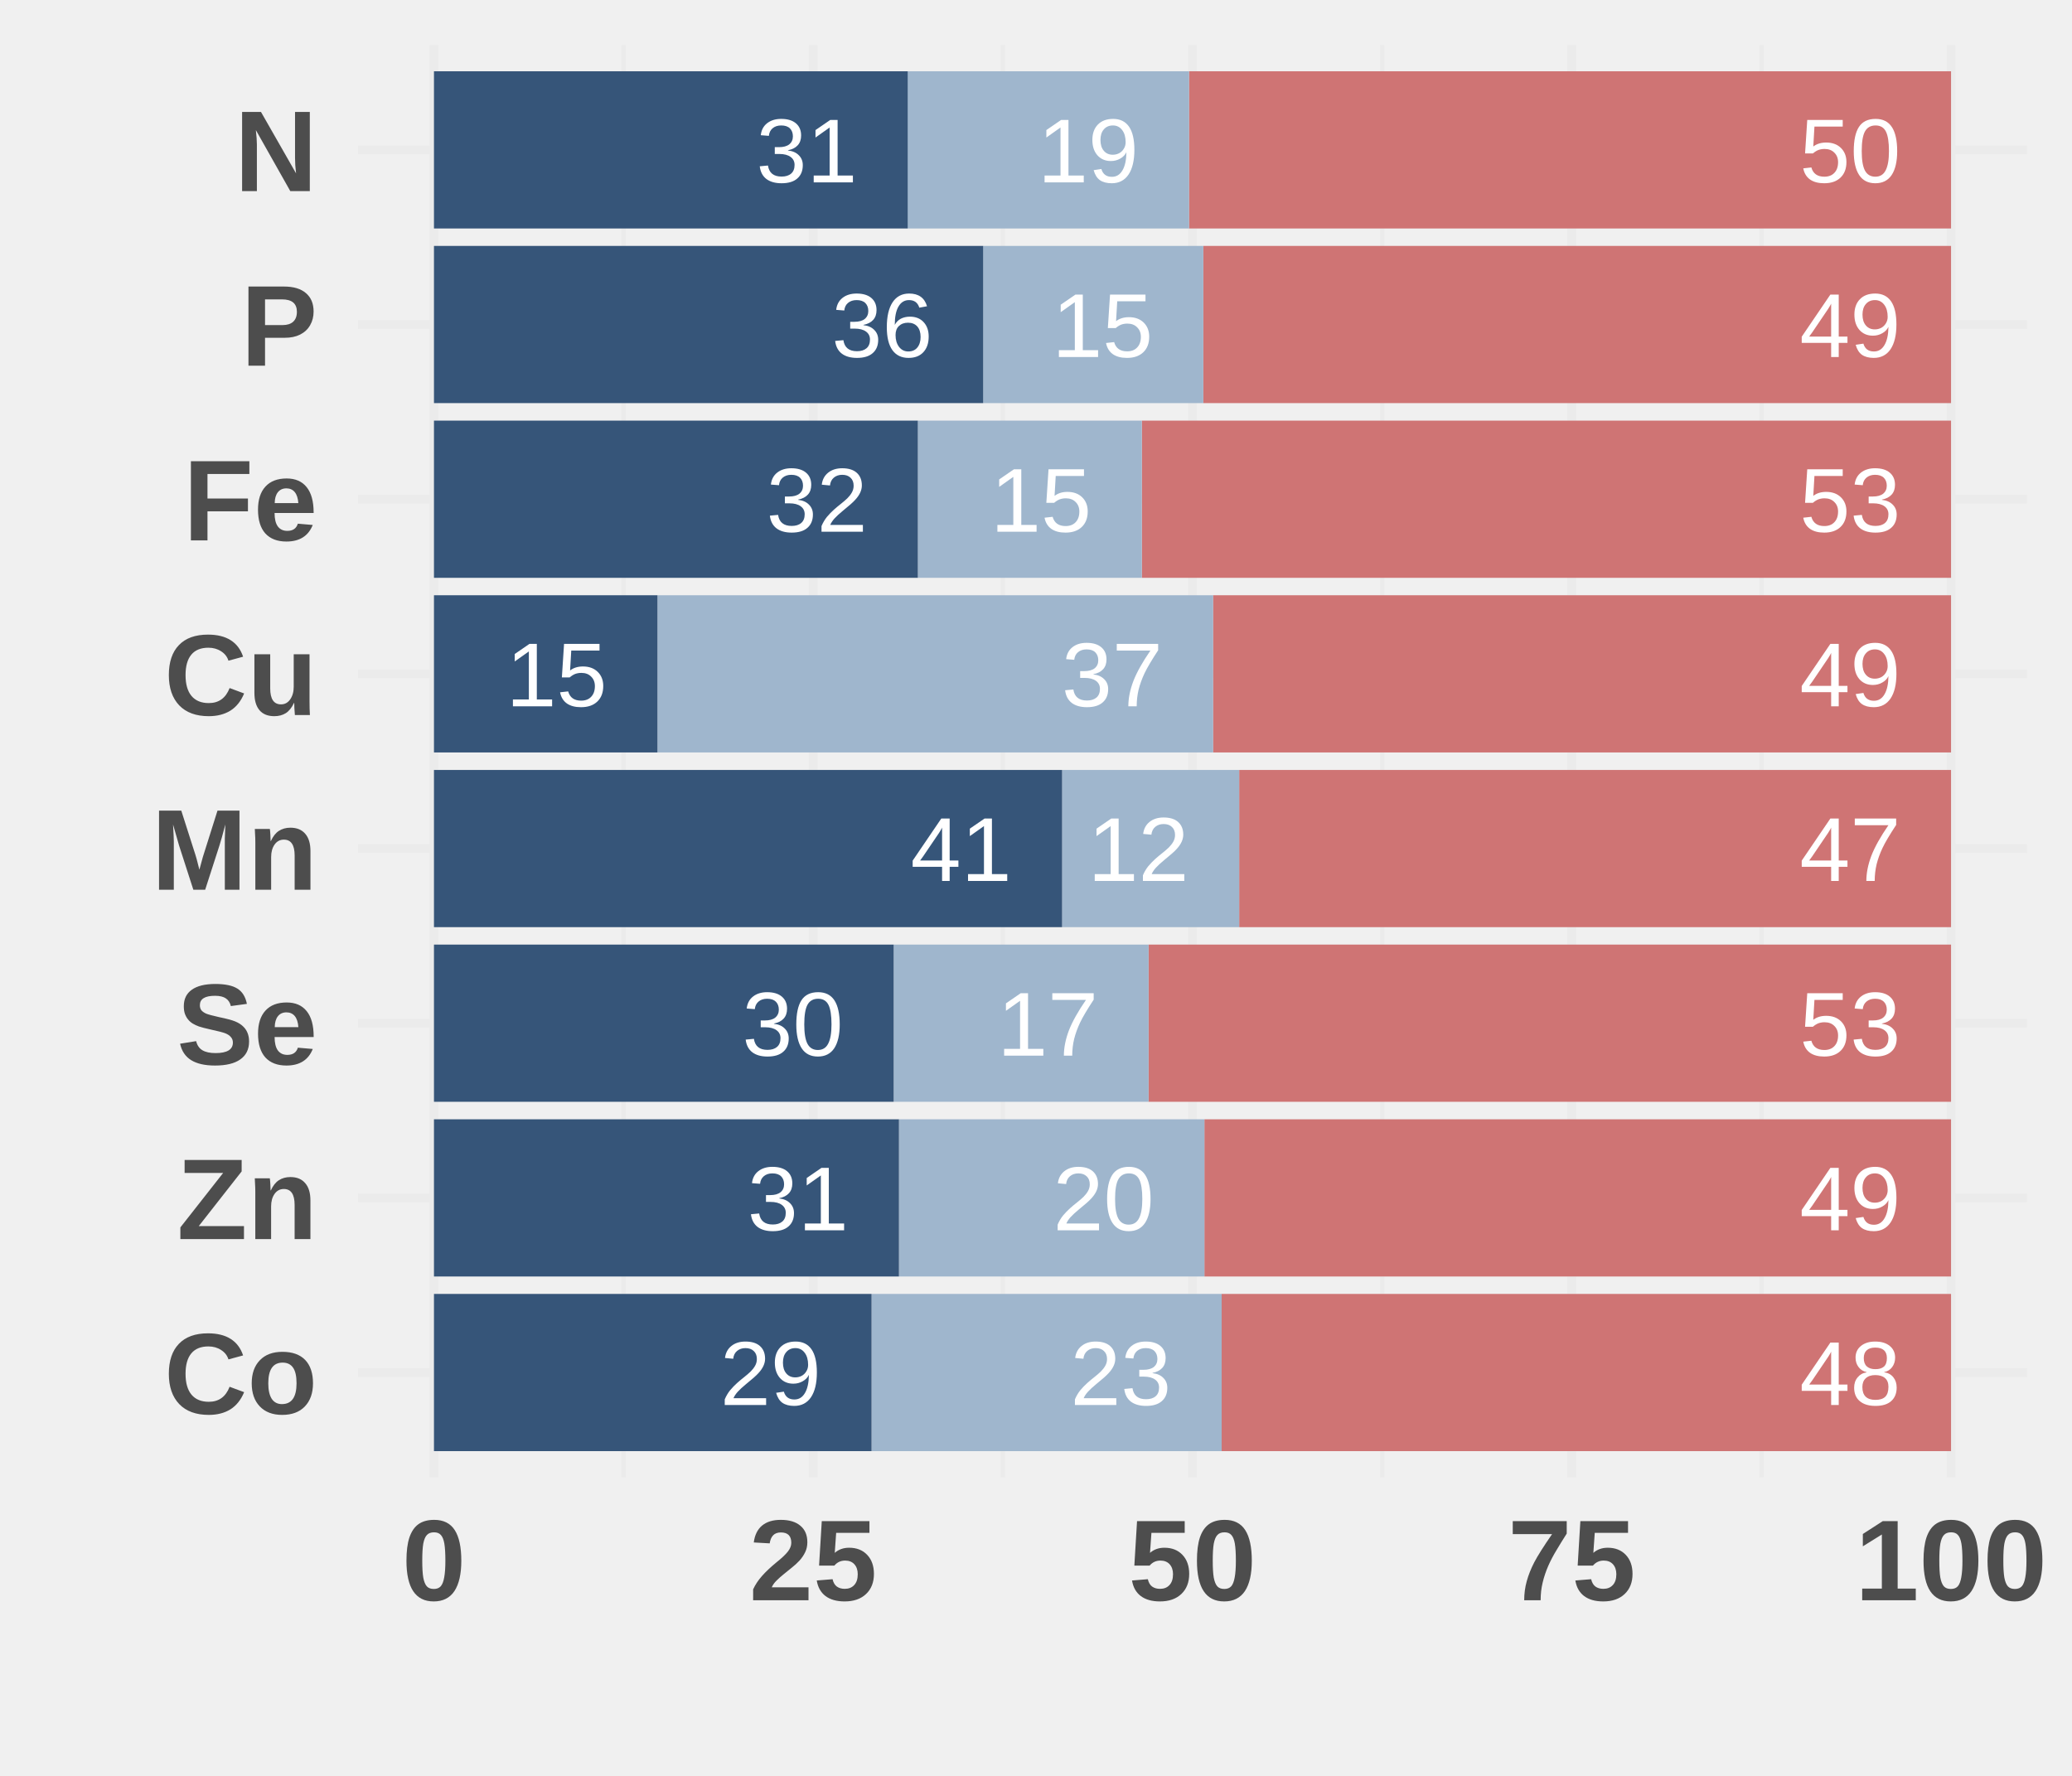
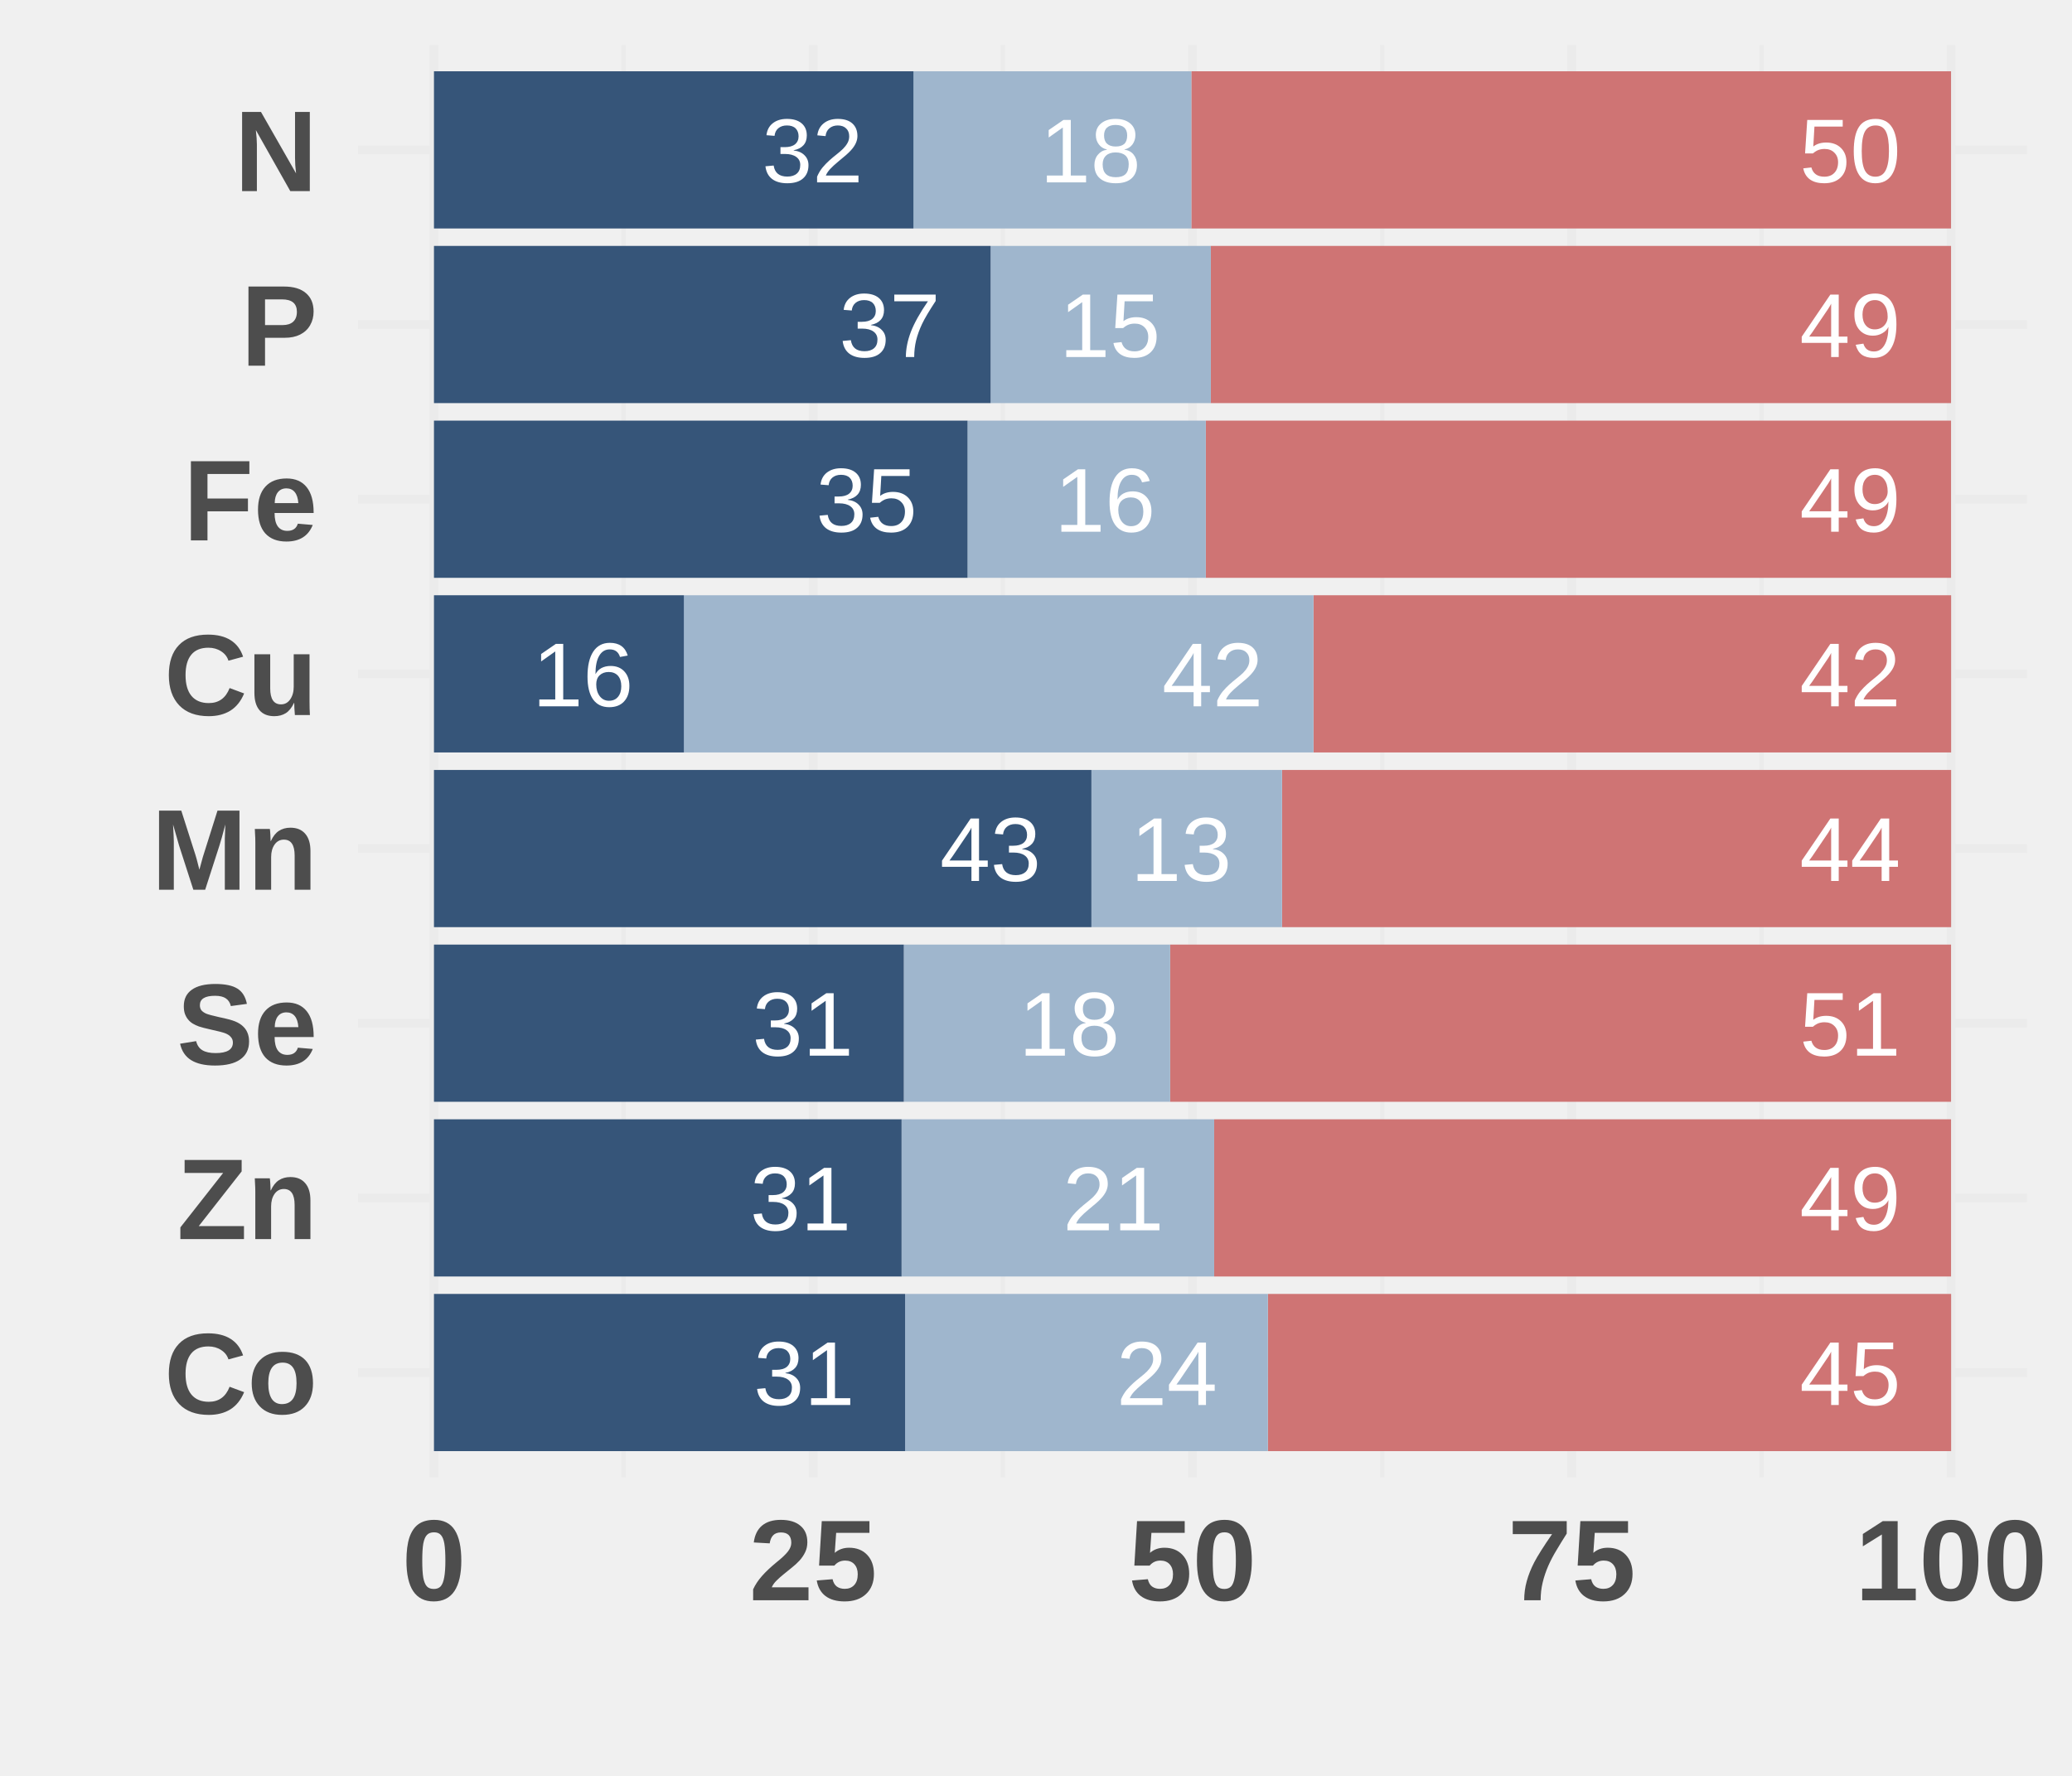
<svg xmlns="http://www.w3.org/2000/svg" class="svglite" width="252.00pt" height="216.00pt" viewBox="0 0 252.00 216.00">
  <defs>
    <style type="text/css">
    .svglite line, .svglite polyline, .svglite polygon, .svglite path, .svglite rect, .svglite circle {
      fill: none;
      stroke: #000000;
      stroke-linecap: round;
      stroke-linejoin: round;
      stroke-miterlimit: 10.00;
    }
    .svglite text {
      white-space: pre;
    }
  </style>
  </defs>
  <rect width="100%" height="100%" style="stroke: none; fill: none;" />
  <defs>
    <clipPath id="cpMC4wMHwyNTIuMDB8MC4wMHwyMTYuMDA=">
      <rect x="0.00" y="0.00" width="252.00" height="216.00" />
    </clipPath>
  </defs>
  <g clip-path="url(#cpMC4wMHwyNTIuMDB8MC4wMHwyMTYuMDA=)">
</g>
  <defs>
    <clipPath id="cpNDMuNTV8MjQ2LjUyfDUuNDh8MTc5LjY5">
      <rect x="43.55" y="5.48" width="202.97" height="174.21" />
    </clipPath>
  </defs>
  <g clip-path="url(#cpNDMuNTV8MjQ2LjUyfDUuNDh8MTc5LjY5)">
    <polyline points="75.84,179.69 75.84,5.48 " style="stroke-width: 0.53; stroke: #EBEBEB; stroke-linecap: butt;" />
    <polyline points="121.97,179.69 121.97,5.48 " style="stroke-width: 0.53; stroke: #EBEBEB; stroke-linecap: butt;" />
    <polyline points="168.10,179.69 168.10,5.48 " style="stroke-width: 0.53; stroke: #EBEBEB; stroke-linecap: butt;" />
    <polyline points="214.23,179.69 214.23,5.48 " style="stroke-width: 0.53; stroke: #EBEBEB; stroke-linecap: butt;" />
    <polyline points="43.55,166.94 246.52,166.94 " style="stroke-width: 1.07; stroke: #EBEBEB; stroke-linecap: butt;" />
    <polyline points="43.55,145.70 246.52,145.70 " style="stroke-width: 1.07; stroke: #EBEBEB; stroke-linecap: butt;" />
    <polyline points="43.55,124.45 246.52,124.45 " style="stroke-width: 1.07; stroke: #EBEBEB; stroke-linecap: butt;" />
    <polyline points="43.55,103.21 246.52,103.21 " style="stroke-width: 1.07; stroke: #EBEBEB; stroke-linecap: butt;" />
    <polyline points="43.55,81.96 246.52,81.96 " style="stroke-width: 1.07; stroke: #EBEBEB; stroke-linecap: butt;" />
    <polyline points="43.55,60.72 246.52,60.72 " style="stroke-width: 1.07; stroke: #EBEBEB; stroke-linecap: butt;" />
    <polyline points="43.55,39.47 246.52,39.47 " style="stroke-width: 1.07; stroke: #EBEBEB; stroke-linecap: butt;" />
    <polyline points="43.55,18.23 246.52,18.23 " style="stroke-width: 1.07; stroke: #EBEBEB; stroke-linecap: butt;" />
    <polyline points="52.78,179.69 52.78,5.48 " style="stroke-width: 1.07; stroke: #EBEBEB; stroke-linecap: butt;" />
    <polyline points="98.90,179.69 98.90,5.48 " style="stroke-width: 1.07; stroke: #EBEBEB; stroke-linecap: butt;" />
    <polyline points="145.03,179.69 145.03,5.48 " style="stroke-width: 1.07; stroke: #EBEBEB; stroke-linecap: butt;" />
    <polyline points="191.16,179.69 191.16,5.48 " style="stroke-width: 1.07; stroke: #EBEBEB; stroke-linecap: butt;" />
    <polyline points="237.29,179.69 237.29,5.48 " style="stroke-width: 1.07; stroke: #EBEBEB; stroke-linecap: butt;" />
-     <rect x="144.61" y="8.67" width="92.68" height="19.12" style="stroke-width: 1.07; stroke: none; stroke-linecap: square; stroke-linejoin: miter; fill: #CF7474;" />
-     <rect x="146.35" y="29.91" width="90.94" height="19.12" style="stroke-width: 1.07; stroke: none; stroke-linecap: square; stroke-linejoin: miter; fill: #CF7474;" />
-     <rect x="138.87" y="51.16" width="98.42" height="19.12" style="stroke-width: 1.07; stroke: none; stroke-linecap: square; stroke-linejoin: miter; fill: #CF7474;" />
-     <rect x="147.53" y="72.40" width="89.76" height="19.12" style="stroke-width: 1.07; stroke: none; stroke-linecap: square; stroke-linejoin: miter; fill: #CF7474;" />
-     <rect x="150.71" y="93.65" width="86.58" height="19.12" style="stroke-width: 1.07; stroke: none; stroke-linecap: square; stroke-linejoin: miter; fill: #CF7474;" />
-     <rect x="139.69" y="114.89" width="97.60" height="19.12" style="stroke-width: 1.07; stroke: none; stroke-linecap: square; stroke-linejoin: miter; fill: #CF7474;" />
-     <rect x="146.48" y="136.14" width="90.81" height="19.12" style="stroke-width: 1.07; stroke: none; stroke-linecap: square; stroke-linejoin: miter; fill: #CF7474;" />
-     <rect x="148.58" y="157.38" width="88.71" height="19.12" style="stroke-width: 1.07; stroke: none; stroke-linecap: square; stroke-linejoin: miter; fill: #CF7474;" />
-     <rect x="110.39" y="8.67" width="34.22" height="19.12" style="stroke-width: 1.07; stroke: none; stroke-linecap: square; stroke-linejoin: miter; fill: #9FB6CD;" />
-     <rect x="119.56" y="29.91" width="26.79" height="19.12" style="stroke-width: 1.07; stroke: none; stroke-linecap: square; stroke-linejoin: miter; fill: #9FB6CD;" />
-     <rect x="111.63" y="51.16" width="27.24" height="19.12" style="stroke-width: 1.07; stroke: none; stroke-linecap: square; stroke-linejoin: miter; fill: #9FB6CD;" />
-     <rect x="79.96" y="72.40" width="67.58" height="19.12" style="stroke-width: 1.07; stroke: none; stroke-linecap: square; stroke-linejoin: miter; fill: #9FB6CD;" />
-     <rect x="129.16" y="93.65" width="21.55" height="19.12" style="stroke-width: 1.07; stroke: none; stroke-linecap: square; stroke-linejoin: miter; fill: #9FB6CD;" />
-     <rect x="108.69" y="114.89" width="31.00" height="19.12" style="stroke-width: 1.07; stroke: none; stroke-linecap: square; stroke-linejoin: miter; fill: #9FB6CD;" />
-     <rect x="109.32" y="136.14" width="37.16" height="19.12" style="stroke-width: 1.07; stroke: none; stroke-linecap: square; stroke-linejoin: miter; fill: #9FB6CD;" />
-     <rect x="106.00" y="157.38" width="42.58" height="19.12" style="stroke-width: 1.07; stroke: none; stroke-linecap: square; stroke-linejoin: miter; fill: #9FB6CD;" />
-     <rect x="52.78" y="8.67" width="57.62" height="19.12" style="stroke-width: 1.07; stroke: none; stroke-linecap: square; stroke-linejoin: miter; fill: #365579;" />
-     <rect x="52.78" y="29.91" width="66.79" height="19.12" style="stroke-width: 1.07; stroke: none; stroke-linecap: square; stroke-linejoin: miter; fill: #365579;" />
-     <rect x="52.78" y="51.16" width="58.85" height="19.12" style="stroke-width: 1.07; stroke: none; stroke-linecap: square; stroke-linejoin: miter; fill: #365579;" />
-     <rect x="52.78" y="72.40" width="27.18" height="19.12" style="stroke-width: 1.07; stroke: none; stroke-linecap: square; stroke-linejoin: miter; fill: #365579;" />
-     <rect x="52.78" y="93.65" width="76.39" height="19.12" style="stroke-width: 1.07; stroke: none; stroke-linecap: square; stroke-linejoin: miter; fill: #365579;" />
-     <rect x="52.78" y="114.89" width="55.91" height="19.12" style="stroke-width: 1.07; stroke: none; stroke-linecap: square; stroke-linejoin: miter; fill: #365579;" />
-     <rect x="52.78" y="136.14" width="56.55" height="19.12" style="stroke-width: 1.07; stroke: none; stroke-linecap: square; stroke-linejoin: miter; fill: #365579;" />
-     <rect x="52.78" y="157.38" width="53.22" height="19.12" style="stroke-width: 1.07; stroke: none; stroke-linecap: square; stroke-linejoin: miter; fill: #365579;" />
+     <rect x="144.89" y="8.67" width="92.40" height="19.12" style="stroke-width: 1.07; stroke: none; stroke-linecap: square; stroke-linejoin: miter; fill: #CF7474;" />
+     <rect x="147.25" y="29.91" width="90.04" height="19.12" style="stroke-width: 1.07; stroke: none; stroke-linecap: square; stroke-linejoin: miter; fill: #CF7474;" />
+     <rect x="146.65" y="51.16" width="90.64" height="19.12" style="stroke-width: 1.07; stroke: none; stroke-linecap: square; stroke-linejoin: miter; fill: #CF7474;" />
+     <rect x="159.76" y="72.40" width="77.54" height="19.12" style="stroke-width: 1.07; stroke: none; stroke-linecap: square; stroke-linejoin: miter; fill: #CF7474;" />
+     <rect x="155.93" y="93.65" width="81.37" height="19.12" style="stroke-width: 1.07; stroke: none; stroke-linecap: square; stroke-linejoin: miter; fill: #CF7474;" />
+     <rect x="142.31" y="114.89" width="94.98" height="19.12" style="stroke-width: 1.07; stroke: none; stroke-linecap: square; stroke-linejoin: miter; fill: #CF7474;" />
+     <rect x="147.67" y="136.14" width="89.62" height="19.12" style="stroke-width: 1.07; stroke: none; stroke-linecap: square; stroke-linejoin: miter; fill: #CF7474;" />
+     <rect x="154.20" y="157.38" width="83.10" height="19.12" style="stroke-width: 1.07; stroke: none; stroke-linecap: square; stroke-linejoin: miter; fill: #CF7474;" />
+     <rect x="111.08" y="8.67" width="33.81" height="19.12" style="stroke-width: 1.07; stroke: none; stroke-linecap: square; stroke-linejoin: miter; fill: #9FB6CD;" />
+     <rect x="120.48" y="29.91" width="26.78" height="19.12" style="stroke-width: 1.07; stroke: none; stroke-linecap: square; stroke-linejoin: miter; fill: #9FB6CD;" />
+     <rect x="117.66" y="51.16" width="28.99" height="19.12" style="stroke-width: 1.07; stroke: none; stroke-linecap: square; stroke-linejoin: miter; fill: #9FB6CD;" />
+     <rect x="83.16" y="72.40" width="76.59" height="19.12" style="stroke-width: 1.07; stroke: none; stroke-linecap: square; stroke-linejoin: miter; fill: #9FB6CD;" />
+     <rect x="132.73" y="93.65" width="23.19" height="19.12" style="stroke-width: 1.07; stroke: none; stroke-linecap: square; stroke-linejoin: miter; fill: #9FB6CD;" />
+     <rect x="109.91" y="114.89" width="32.40" height="19.12" style="stroke-width: 1.07; stroke: none; stroke-linecap: square; stroke-linejoin: miter; fill: #9FB6CD;" />
+     <rect x="109.64" y="136.14" width="38.03" height="19.12" style="stroke-width: 1.07; stroke: none; stroke-linecap: square; stroke-linejoin: miter; fill: #9FB6CD;" />
+     <rect x="110.08" y="157.38" width="44.12" height="19.12" style="stroke-width: 1.07; stroke: none; stroke-linecap: square; stroke-linejoin: miter; fill: #9FB6CD;" />
+     <rect x="52.78" y="8.67" width="58.31" height="19.12" style="stroke-width: 1.07; stroke: none; stroke-linecap: square; stroke-linejoin: miter; fill: #365579;" />
+     <rect x="52.78" y="29.91" width="67.70" height="19.12" style="stroke-width: 1.07; stroke: none; stroke-linecap: square; stroke-linejoin: miter; fill: #365579;" />
+     <rect x="52.78" y="51.16" width="64.89" height="19.12" style="stroke-width: 1.07; stroke: none; stroke-linecap: square; stroke-linejoin: miter; fill: #365579;" />
+     <rect x="52.78" y="72.40" width="30.39" height="19.12" style="stroke-width: 1.07; stroke: none; stroke-linecap: square; stroke-linejoin: miter; fill: #365579;" />
+     <rect x="52.78" y="93.65" width="79.96" height="19.12" style="stroke-width: 1.07; stroke: none; stroke-linecap: square; stroke-linejoin: miter; fill: #365579;" />
+     <rect x="52.78" y="114.89" width="57.14" height="19.12" style="stroke-width: 1.07; stroke: none; stroke-linecap: square; stroke-linejoin: miter; fill: #365579;" />
+     <rect x="52.78" y="136.14" width="56.87" height="19.12" style="stroke-width: 1.07; stroke: none; stroke-linecap: square; stroke-linejoin: miter; fill: #365579;" />
+     <rect x="52.78" y="157.38" width="57.30" height="19.12" style="stroke-width: 1.07; stroke: none; stroke-linecap: square; stroke-linejoin: miter; fill: #365579;" />
    <text x="231.16" y="22.18" text-anchor="end" style="font-size: 11.04px;fill: #FFFFFF; font-family: &quot;Arial&quot;;" textLength="12.27px" lengthAdjust="spacingAndGlyphs">50</text>
    <text x="231.16" y="43.42" text-anchor="end" style="font-size: 11.04px;fill: #FFFFFF; font-family: &quot;Arial&quot;;" textLength="12.27px" lengthAdjust="spacingAndGlyphs">49</text>
-     <text x="231.16" y="64.67" text-anchor="end" style="font-size: 11.04px;fill: #FFFFFF; font-family: &quot;Arial&quot;;" textLength="12.27px" lengthAdjust="spacingAndGlyphs">53</text>
-     <text x="231.16" y="85.91" text-anchor="end" style="font-size: 11.04px;fill: #FFFFFF; font-family: &quot;Arial&quot;;" textLength="12.27px" lengthAdjust="spacingAndGlyphs">49</text>
-     <text x="231.16" y="107.15" text-anchor="end" style="font-size: 11.04px;fill: #FFFFFF; font-family: &quot;Arial&quot;;" textLength="12.27px" lengthAdjust="spacingAndGlyphs">47</text>
-     <text x="231.16" y="128.40" text-anchor="end" style="font-size: 11.04px;fill: #FFFFFF; font-family: &quot;Arial&quot;;" textLength="12.27px" lengthAdjust="spacingAndGlyphs">53</text>
+     <text x="231.16" y="64.67" text-anchor="end" style="font-size: 11.04px;fill: #FFFFFF; font-family: &quot;Arial&quot;;" textLength="12.27px" lengthAdjust="spacingAndGlyphs">49</text>
+     <text x="231.16" y="85.91" text-anchor="end" style="font-size: 11.04px;fill: #FFFFFF; font-family: &quot;Arial&quot;;" textLength="12.27px" lengthAdjust="spacingAndGlyphs">42</text>
+     <text x="231.16" y="107.15" text-anchor="end" style="font-size: 11.04px;fill: #FFFFFF; font-family: &quot;Arial&quot;;" textLength="12.27px" lengthAdjust="spacingAndGlyphs">44</text>
+     <text x="231.16" y="128.40" text-anchor="end" style="font-size: 11.04px;fill: #FFFFFF; font-family: &quot;Arial&quot;;" textLength="12.27px" lengthAdjust="spacingAndGlyphs">51</text>
    <text x="231.16" y="149.64" text-anchor="end" style="font-size: 11.04px;fill: #FFFFFF; font-family: &quot;Arial&quot;;" textLength="12.27px" lengthAdjust="spacingAndGlyphs">49</text>
-     <text x="231.16" y="170.89" text-anchor="end" style="font-size: 11.04px;fill: #FFFFFF; font-family: &quot;Arial&quot;;" textLength="12.27px" lengthAdjust="spacingAndGlyphs">48</text>
-     <text x="138.48" y="22.18" text-anchor="end" style="font-size: 11.04px;fill: #FFFFFF; font-family: &quot;Arial&quot;;" textLength="12.27px" lengthAdjust="spacingAndGlyphs">19</text>
-     <text x="140.22" y="43.42" text-anchor="end" style="font-size: 11.04px;fill: #FFFFFF; font-family: &quot;Arial&quot;;" textLength="12.27px" lengthAdjust="spacingAndGlyphs">15</text>
-     <text x="132.74" y="64.67" text-anchor="end" style="font-size: 11.04px;fill: #FFFFFF; font-family: &quot;Arial&quot;;" textLength="12.27px" lengthAdjust="spacingAndGlyphs">15</text>
-     <text x="141.40" y="85.91" text-anchor="end" style="font-size: 11.04px;fill: #FFFFFF; font-family: &quot;Arial&quot;;" textLength="12.27px" lengthAdjust="spacingAndGlyphs">37</text>
-     <text x="144.58" y="107.15" text-anchor="end" style="font-size: 11.04px;fill: #FFFFFF; font-family: &quot;Arial&quot;;" textLength="12.27px" lengthAdjust="spacingAndGlyphs">12</text>
-     <text x="133.56" y="128.40" text-anchor="end" style="font-size: 11.04px;fill: #FFFFFF; font-family: &quot;Arial&quot;;" textLength="12.27px" lengthAdjust="spacingAndGlyphs">17</text>
-     <text x="140.35" y="149.64" text-anchor="end" style="font-size: 11.04px;fill: #FFFFFF; font-family: &quot;Arial&quot;;" textLength="12.27px" lengthAdjust="spacingAndGlyphs">20</text>
-     <text x="142.45" y="170.89" text-anchor="end" style="font-size: 11.04px;fill: #FFFFFF; font-family: &quot;Arial&quot;;" textLength="12.27px" lengthAdjust="spacingAndGlyphs">23</text>
-     <text x="104.26" y="22.18" text-anchor="end" style="font-size: 11.04px;fill: #FFFFFF; font-family: &quot;Arial&quot;;" textLength="12.27px" lengthAdjust="spacingAndGlyphs">31</text>
-     <text x="113.43" y="43.42" text-anchor="end" style="font-size: 11.04px;fill: #FFFFFF; font-family: &quot;Arial&quot;;" textLength="12.27px" lengthAdjust="spacingAndGlyphs">36</text>
-     <text x="105.49" y="64.67" text-anchor="end" style="font-size: 11.04px;fill: #FFFFFF; font-family: &quot;Arial&quot;;" textLength="12.27px" lengthAdjust="spacingAndGlyphs">32</text>
-     <text x="73.82" y="85.91" text-anchor="end" style="font-size: 11.04px;fill: #FFFFFF; font-family: &quot;Arial&quot;;" textLength="12.27px" lengthAdjust="spacingAndGlyphs">15</text>
-     <text x="123.03" y="107.15" text-anchor="end" style="font-size: 11.04px;fill: #FFFFFF; font-family: &quot;Arial&quot;;" textLength="12.27px" lengthAdjust="spacingAndGlyphs">41</text>
-     <text x="102.55" y="128.40" text-anchor="end" style="font-size: 11.04px;fill: #FFFFFF; font-family: &quot;Arial&quot;;" textLength="12.27px" lengthAdjust="spacingAndGlyphs">30</text>
-     <text x="103.19" y="149.64" text-anchor="end" style="font-size: 11.04px;fill: #FFFFFF; font-family: &quot;Arial&quot;;" textLength="12.27px" lengthAdjust="spacingAndGlyphs">31</text>
-     <text x="99.86" y="170.89" text-anchor="end" style="font-size: 11.04px;fill: #FFFFFF; font-family: &quot;Arial&quot;;" textLength="12.27px" lengthAdjust="spacingAndGlyphs">29</text>
+     <text x="231.16" y="170.89" text-anchor="end" style="font-size: 11.04px;fill: #FFFFFF; font-family: &quot;Arial&quot;;" textLength="12.27px" lengthAdjust="spacingAndGlyphs">45</text>
+     <text x="138.76" y="22.18" text-anchor="end" style="font-size: 11.04px;fill: #FFFFFF; font-family: &quot;Arial&quot;;" textLength="12.27px" lengthAdjust="spacingAndGlyphs">18</text>
+     <text x="141.12" y="43.42" text-anchor="end" style="font-size: 11.04px;fill: #FFFFFF; font-family: &quot;Arial&quot;;" textLength="12.27px" lengthAdjust="spacingAndGlyphs">15</text>
+     <text x="140.52" y="64.67" text-anchor="end" style="font-size: 11.04px;fill: #FFFFFF; font-family: &quot;Arial&quot;;" textLength="12.27px" lengthAdjust="spacingAndGlyphs">16</text>
+     <text x="153.62" y="85.91" text-anchor="end" style="font-size: 11.04px;fill: #FFFFFF; font-family: &quot;Arial&quot;;" textLength="12.27px" lengthAdjust="spacingAndGlyphs">42</text>
+     <text x="149.79" y="107.15" text-anchor="end" style="font-size: 11.04px;fill: #FFFFFF; font-family: &quot;Arial&quot;;" textLength="12.27px" lengthAdjust="spacingAndGlyphs">13</text>
+     <text x="136.18" y="128.40" text-anchor="end" style="font-size: 11.04px;fill: #FFFFFF; font-family: &quot;Arial&quot;;" textLength="12.27px" lengthAdjust="spacingAndGlyphs">18</text>
+     <text x="141.54" y="149.64" text-anchor="end" style="font-size: 11.04px;fill: #FFFFFF; font-family: &quot;Arial&quot;;" textLength="12.27px" lengthAdjust="spacingAndGlyphs">21</text>
+     <text x="148.06" y="170.89" text-anchor="end" style="font-size: 11.04px;fill: #FFFFFF; font-family: &quot;Arial&quot;;" textLength="12.27px" lengthAdjust="spacingAndGlyphs">24</text>
+     <text x="104.95" y="22.18" text-anchor="end" style="font-size: 11.04px;fill: #FFFFFF; font-family: &quot;Arial&quot;;" textLength="12.27px" lengthAdjust="spacingAndGlyphs">32</text>
+     <text x="114.34" y="43.42" text-anchor="end" style="font-size: 11.04px;fill: #FFFFFF; font-family: &quot;Arial&quot;;" textLength="12.27px" lengthAdjust="spacingAndGlyphs">37</text>
+     <text x="111.53" y="64.67" text-anchor="end" style="font-size: 11.04px;fill: #FFFFFF; font-family: &quot;Arial&quot;;" textLength="12.27px" lengthAdjust="spacingAndGlyphs">35</text>
+     <text x="77.03" y="85.91" text-anchor="end" style="font-size: 11.04px;fill: #FFFFFF; font-family: &quot;Arial&quot;;" textLength="12.27px" lengthAdjust="spacingAndGlyphs">16</text>
+     <text x="126.60" y="107.15" text-anchor="end" style="font-size: 11.04px;fill: #FFFFFF; font-family: &quot;Arial&quot;;" textLength="12.27px" lengthAdjust="spacingAndGlyphs">43</text>
+     <text x="103.78" y="128.40" text-anchor="end" style="font-size: 11.04px;fill: #FFFFFF; font-family: &quot;Arial&quot;;" textLength="12.27px" lengthAdjust="spacingAndGlyphs">31</text>
+     <text x="103.51" y="149.64" text-anchor="end" style="font-size: 11.04px;fill: #FFFFFF; font-family: &quot;Arial&quot;;" textLength="12.27px" lengthAdjust="spacingAndGlyphs">31</text>
+     <text x="103.94" y="170.89" text-anchor="end" style="font-size: 11.04px;fill: #FFFFFF; font-family: &quot;Arial&quot;;" textLength="12.27px" lengthAdjust="spacingAndGlyphs">31</text>
  </g>
  <g clip-path="url(#cpMC4wMHwyNTIuMDB8MC4wMHwyMTYuMDA=)">
    <text x="38.62" y="171.95" text-anchor="end" style="font-size: 14.00px; font-weight: bold;fill: #4D4D4D; font-family: &quot;Arial&quot;;" textLength="18.66px" lengthAdjust="spacingAndGlyphs">Co</text>
    <text x="38.62" y="150.71" text-anchor="end" style="font-size: 14.00px; font-weight: bold;fill: #4D4D4D; font-family: &quot;Arial&quot;;" textLength="17.09px" lengthAdjust="spacingAndGlyphs">Zn</text>
    <text x="38.62" y="129.46" text-anchor="end" style="font-size: 14.00px; font-weight: bold;fill: #4D4D4D; font-family: &quot;Arial&quot;;" textLength="17.12px" lengthAdjust="spacingAndGlyphs">Se</text>
    <text x="38.62" y="108.22" text-anchor="end" style="font-size: 14.00px; font-weight: bold;fill: #4D4D4D; font-family: &quot;Arial&quot;;" textLength="20.20px" lengthAdjust="spacingAndGlyphs">Mn</text>
    <text x="38.62" y="86.97" text-anchor="end" style="font-size: 14.00px; font-weight: bold;fill: #4D4D4D; font-family: &quot;Arial&quot;;" textLength="18.66px" lengthAdjust="spacingAndGlyphs">Cu</text>
    <text x="38.62" y="65.73" text-anchor="end" style="font-size: 14.00px; font-weight: bold;fill: #4D4D4D; font-family: &quot;Arial&quot;;" textLength="16.33px" lengthAdjust="spacingAndGlyphs">Fe</text>
    <text x="38.62" y="44.48" text-anchor="end" style="font-size: 14.00px; font-weight: bold;fill: #4D4D4D; font-family: &quot;Arial&quot;;" textLength="9.34px" lengthAdjust="spacingAndGlyphs">P</text>
    <text x="38.62" y="23.24" text-anchor="end" style="font-size: 14.00px; font-weight: bold;fill: #4D4D4D; font-family: &quot;Arial&quot;;" textLength="10.11px" lengthAdjust="spacingAndGlyphs">N</text>
    <text x="52.78" y="194.64" text-anchor="middle" style="font-size: 14.00px; font-weight: bold;fill: #4D4D4D; font-family: &quot;Arial&quot;;" textLength="7.78px" lengthAdjust="spacingAndGlyphs">0</text>
    <text x="98.90" y="194.64" text-anchor="middle" style="font-size: 14.00px; font-weight: bold;fill: #4D4D4D; font-family: &quot;Arial&quot;;" textLength="15.57px" lengthAdjust="spacingAndGlyphs">25</text>
    <text x="145.03" y="194.64" text-anchor="middle" style="font-size: 14.00px; font-weight: bold;fill: #4D4D4D; font-family: &quot;Arial&quot;;" textLength="15.57px" lengthAdjust="spacingAndGlyphs">50</text>
    <text x="191.16" y="194.64" text-anchor="middle" style="font-size: 14.00px; font-weight: bold;fill: #4D4D4D; font-family: &quot;Arial&quot;;" textLength="15.57px" lengthAdjust="spacingAndGlyphs">75</text>
    <text x="237.29" y="194.64" text-anchor="middle" style="font-size: 14.00px; font-weight: bold;fill: #4D4D4D; font-family: &quot;Arial&quot;;" textLength="23.35px" lengthAdjust="spacingAndGlyphs">100</text>
  </g>
</svg>
